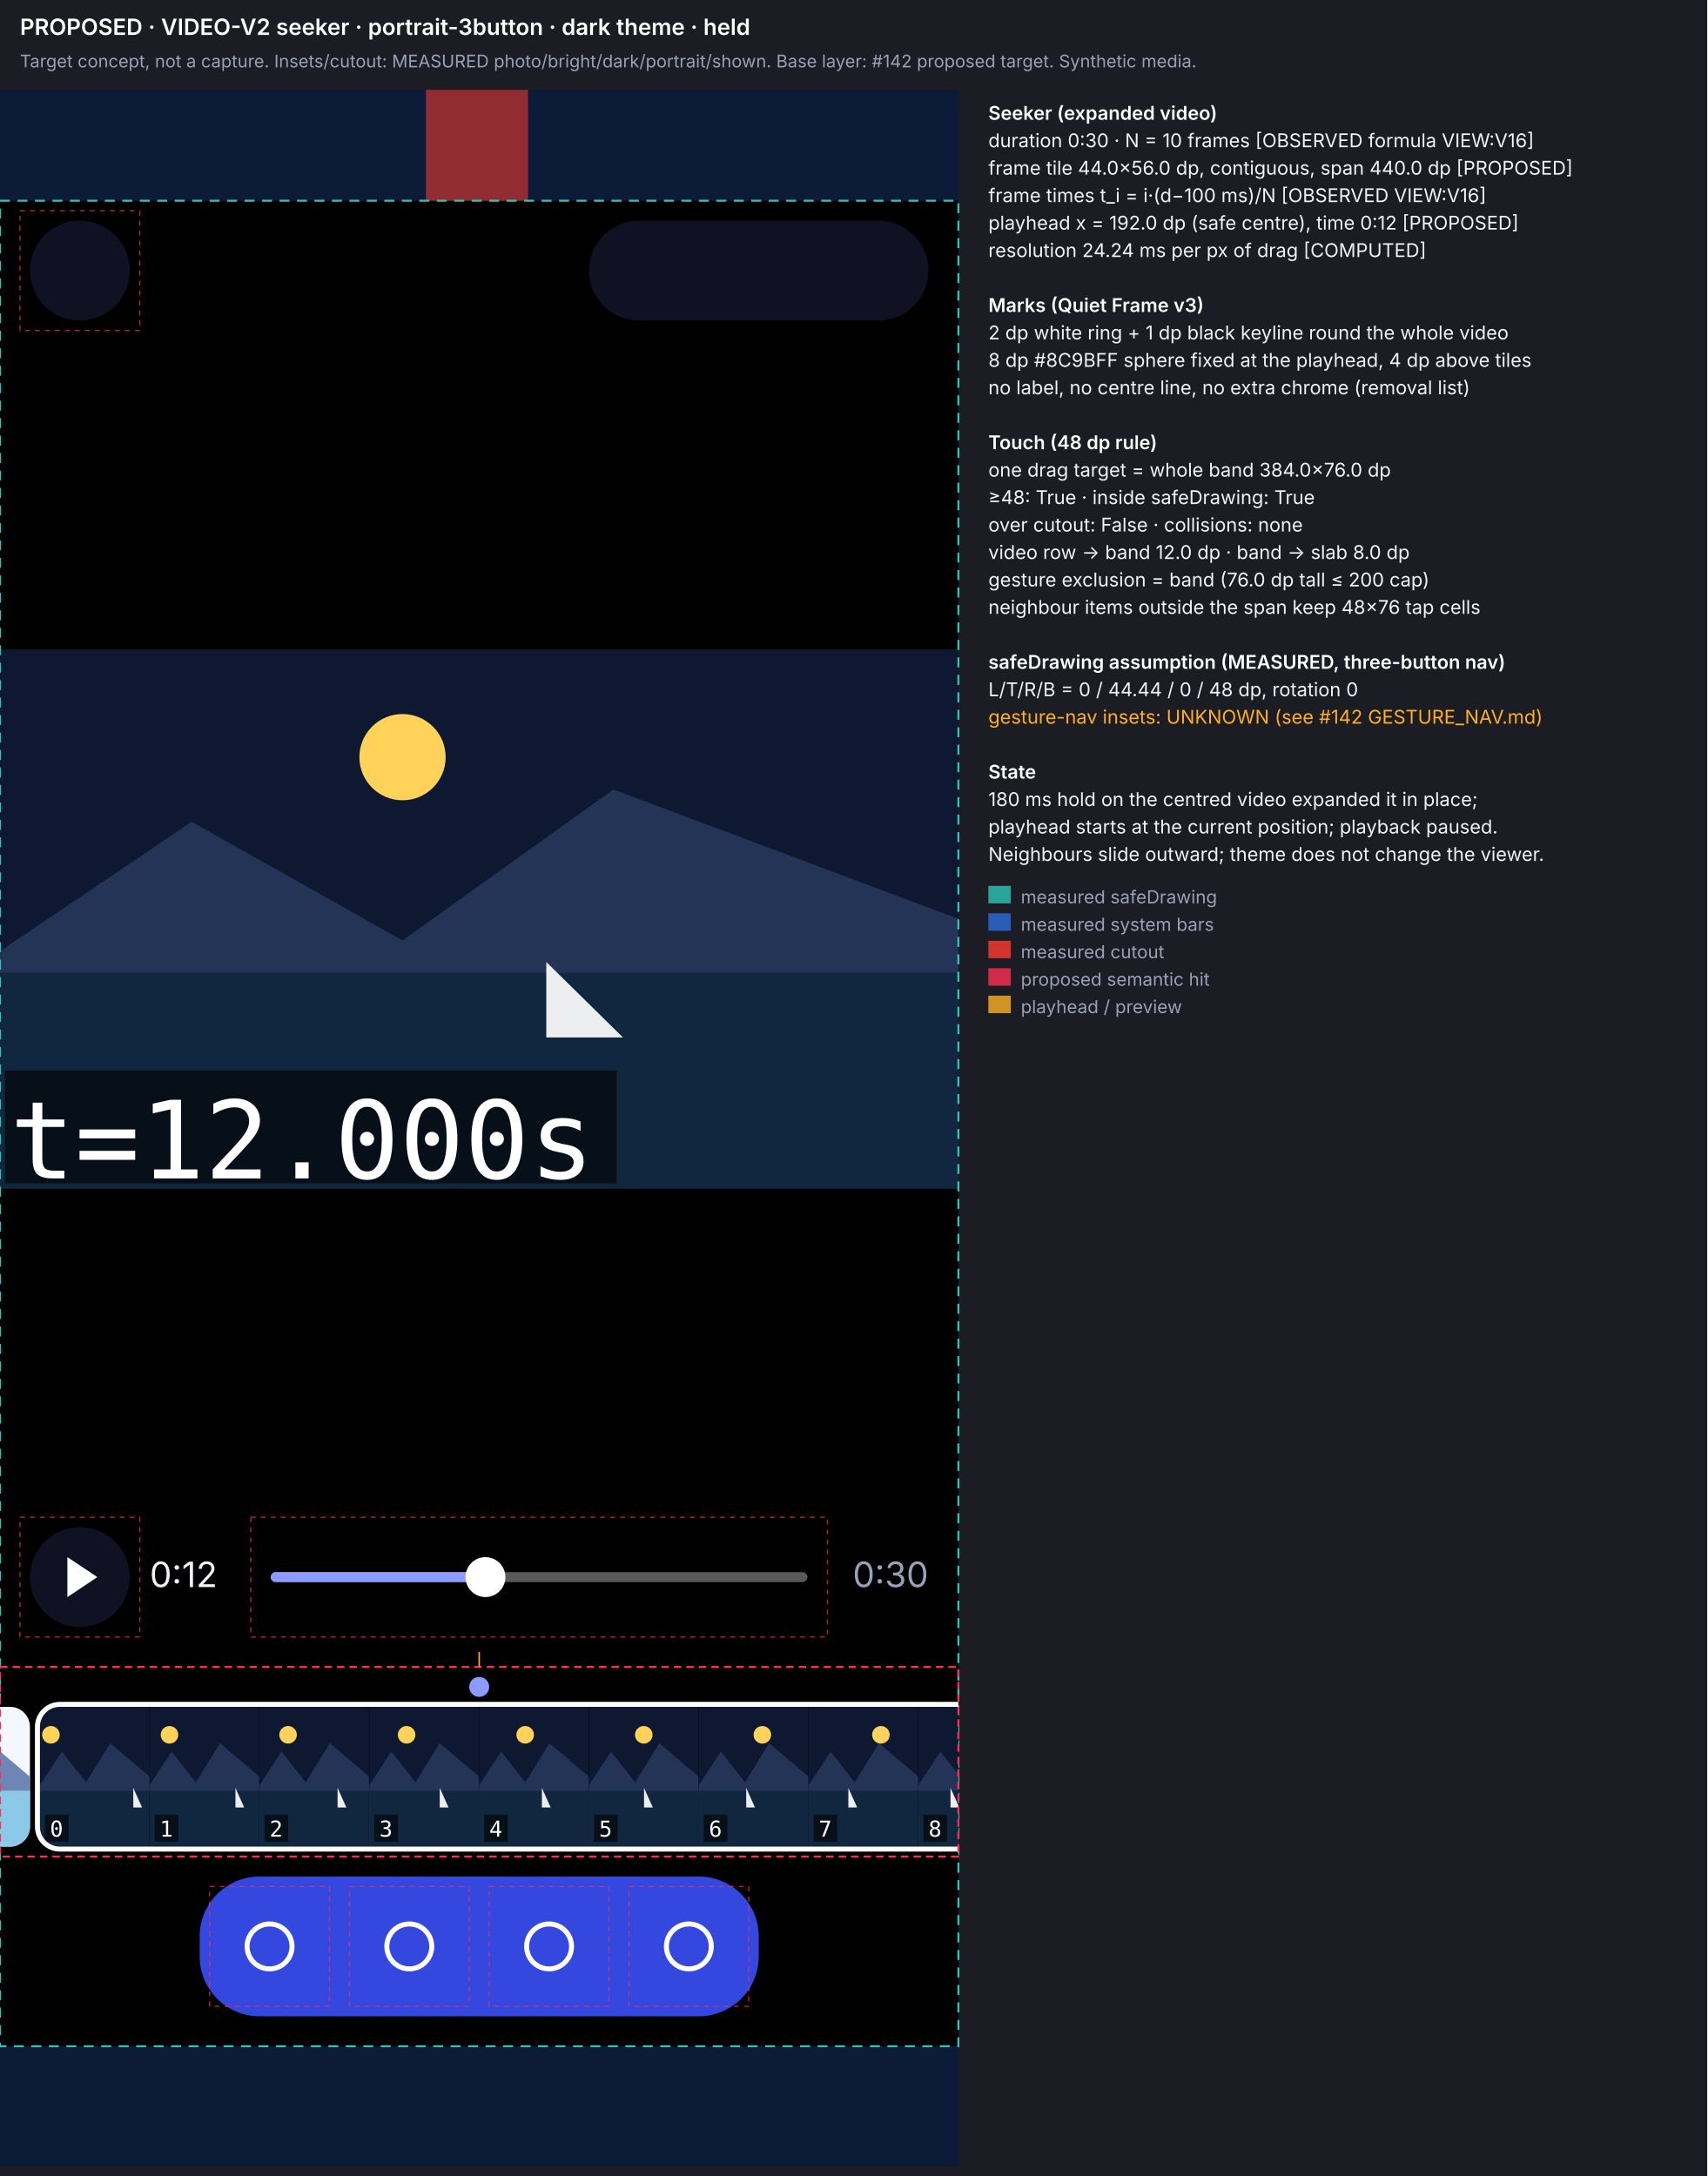
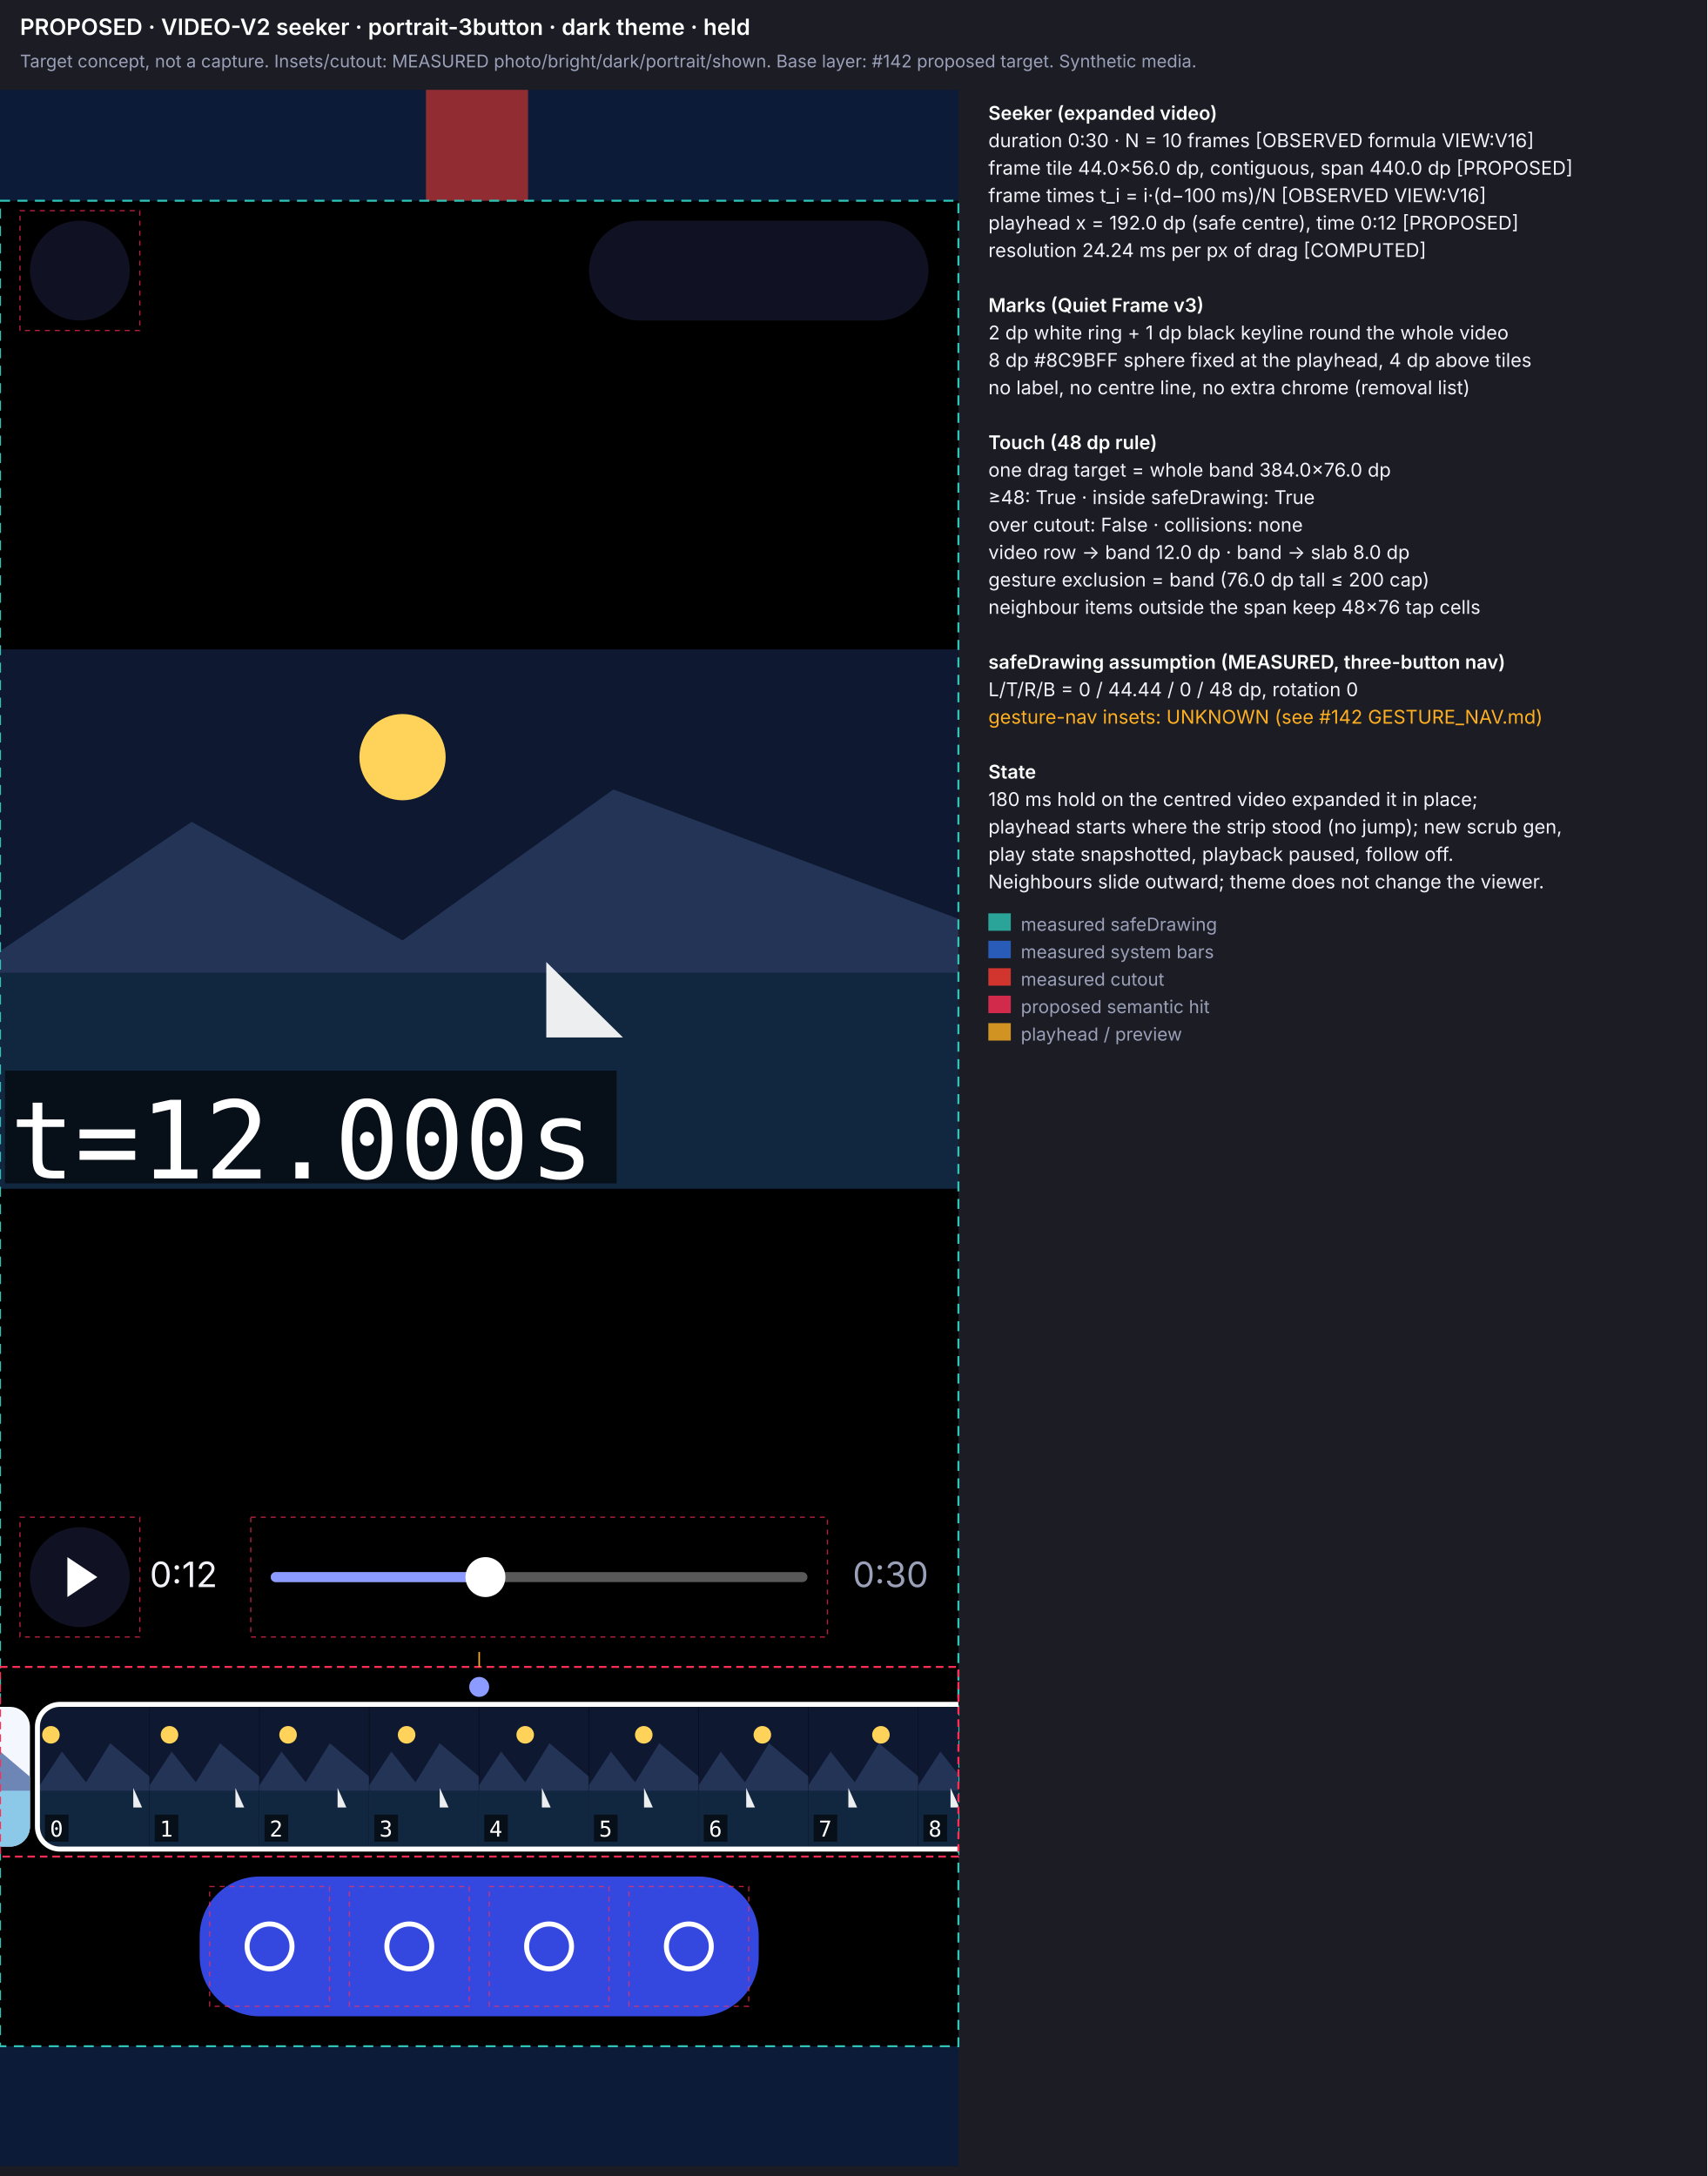
<svg xmlns="http://www.w3.org/2000/svg" viewBox="0 0 684.0 872.0" width="1368.0" height="1744.0" font-family="Funnel Sans, Inter, Arial, sans-serif">
  <rect width="684.0" height="872.0" fill="#1B1C24" />
  <text x="8" y="14" font-size="9" fill="#FFF" font-weight="600">PROPOSED · VIDEO-V2 seeker · portrait-3button · dark theme · held</text>
  <text x="8" y="27" font-size="7" fill="#9AA0B8">Target concept, not a capture. Insets/cutout: MEASURED photo/bright/dark/portrait/shown. Base layer: #142 proposed target. Synthetic media.</text>
  <g transform="translate(0,36)">
    <rect width="384.0" height="832.0" fill="#000" />
    <clipPath id="media">
      <rect x="0.0" y="224.22" width="384.0" height="216.0" rx="0" />
    </clipPath>
    <g clip-path="url(#media)">
      <rect x="0.0" y="224.22" width="384.0" height="216.0" fill="#0E1830" />
      <path d="M0.0 345.18 L76.8 293.34 L161.28 340.86 L245.76 280.38 L384.0 332.22 V440.22 H0.0 Z" fill="#243457" />
      <rect x="0.0" y="353.82" width="384.0" height="86.4" fill="#11263F" />
      <circle cx="161.28" cy="267.42" r="17.28" fill="#FFD35A" />
      <path d="M218.88 379.74 l0 -30.24 l30.72 30.24 Z" fill="#FFFFFF" opacity=".92" />
      <rect x="2.0" y="393.02" width="245.06" height="45.2" fill="#000" opacity=".6" />
      <text x="4.0" y="436.22" font-size="43.2" fill="#FFF" font-family="monospace">t=12.000s</text>
    </g>
    <rect width="384.0" height="44.44" fill="#2D6CDF" opacity=".25" />
    <rect y="784.0" width="384.0" height="48" fill="#2D6CDF" opacity=".25" />
    <rect x="170.67" y="0.0" width="40.89" height="44.44" fill="#FF3B30" opacity=".55" />
    <rect x="0" y="44.44" width="384.0" height="739.56" fill="none" stroke="#2EC4B6" stroke-dasharray="4 3" stroke-width=".8" />
    <circle cx="32.0" cy="72.44" r="20" fill="#14152A" opacity=".8" />
    <rect x="236.0" y="52.44" width="136.0" height="40.0" rx="20" fill="#14152A" opacity=".8" />
    <rect x="108.48" y="594.0" width="215.04" height="4" rx="2" fill="#FFF" opacity=".35" />
    <rect x="108.48" y="594.0" width="86.02" height="4" rx="2" fill="#8C9BFF" />
    <circle cx="194.5" cy="596.0" r="8" fill="#FFF" />
    <circle cx="32.0" cy="596.0" r="20" fill="#14152A" opacity=".8" />
    <path d="M27.0 588.0 l12 8 l-12 8 Z" fill="#FFF" />
    <text x="60.0" y="600.0" font-size="14.0" fill="#F2F3F8">0:12</text>
    <text x="372.0" y="600.0" font-size="14.0" fill="#9AA0B8" text-anchor="end">0:30</text>
    <clipPath id="bheldband">
      <rect x="0.0" y="630.0" width="384.0" height="80.0" />
    </clipPath>
    <g clip-path="url(#bheldband)">
      <clipPath id="bheldn-11">
        <rect x="-32.0" y="648.0" width="44.0" height="56.0" rx="8" />
      </clipPath>
      <g clip-path="url(#bheldn-11)">
        <rect x="-32.0" y="648.0" width="44.0" height="56.0" fill="#F5F7FF" />
        <path d="M-32.0 679.36 L-23.2 665.92 L-13.52 678.24 L-3.84 662.56 L12.0 676.0 V704.0 H-32.0 Z" fill="#6D86B5" />
        <rect x="-32.0" y="681.6" width="44.0" height="22.4" fill="#8CC8E8" />
        <circle cx="-17.04" cy="659.2" r="3.52" fill="#FFD35A" />
        <path d="M-3.84 688.32 l0 -7.84 l3.52 7.84 Z" fill="#FFFFFF" opacity=".92" />
      </g>
      <clipPath id="bheldn-12">
        <rect x="-80.0" y="648.0" width="44.0" height="56.0" rx="8" />
      </clipPath>
      <g clip-path="url(#bheldn-12)">
        <rect x="-80.0" y="648.0" width="44.0" height="56.0" fill="#0E1830" />
        <path d="M-80.0 679.36 L-71.2 665.92 L-61.52 678.24 L-51.84 662.56 L-36.0 676.0 V704.0 H-80.0 Z" fill="#243457" />
        <rect x="-80.0" y="681.6" width="44.0" height="22.4" fill="#11263F" />
        <circle cx="-65.04" cy="659.2" r="3.52" fill="#FFD35A" />
        <path d="M-51.84 688.32 l0 -7.84 l3.52 7.84 Z" fill="#FFFFFF" opacity=".92" />
      </g>
      <clipPath id="bheldspan">
        <rect x="16.0" y="648.0" width="440.0" height="56.0" rx="8" />
      </clipPath>
      <g clip-path="url(#bheldspan)">
        <rect x="16.0" y="648.0" width="44.0" height="56.0" fill="#0E1830" />
        <path d="M16.0 679.36 L24.8 665.92 L34.48 678.24 L44.16 662.56 L60.0 676.0 V704.0 H16.0 Z" fill="#243457" />
        <rect x="16.0" y="681.6" width="44.0" height="22.4" fill="#11263F" />
        <circle cx="20.4" cy="659.2" r="3.52" fill="#FFD35A" />
        <path d="M53.4 688.32 l0 -7.84 l3.52 7.84 Z" fill="#FFFFFF" opacity=".92" />
        <rect x="18.0" y="691.2" width="9.46" height="10.8" fill="#000" opacity=".6" />
        <text x="20.0" y="700.0" font-size="8.8" fill="#FFF" font-family="monospace">0</text>
        <line x1="60.0" y1="648.0" x2="60.0" y2="704.0" stroke="#000" stroke-opacity=".35" stroke-width=".5" />
        <rect x="60.0" y="648.0" width="44.0" height="56.0" fill="#0E1830" />
        <path d="M60.0 679.36 L68.8 665.92 L78.48 678.24 L88.16 662.56 L104.0 676.0 V704.0 H60.0 Z" fill="#243457" />
        <rect x="60.0" y="681.6" width="44.0" height="22.4" fill="#11263F" />
        <circle cx="67.91" cy="659.2" r="3.52" fill="#FFD35A" />
        <path d="M94.33 688.32 l0 -7.84 l3.52 7.84 Z" fill="#FFFFFF" opacity=".92" />
        <rect x="62.0" y="691.2" width="9.46" height="10.8" fill="#000" opacity=".6" />
        <text x="64.0" y="700.0" font-size="8.8" fill="#FFF" font-family="monospace">1</text>
        <line x1="104.0" y1="648.0" x2="104.0" y2="704.0" stroke="#000" stroke-opacity=".35" stroke-width=".5" />
        <rect x="104.0" y="648.0" width="44.0" height="56.0" fill="#0E1830" />
        <path d="M104.0 679.36 L112.8 665.92 L122.48 678.24 L132.16 662.56 L148.0 676.0 V704.0 H104.0 Z" fill="#243457" />
        <rect x="104.0" y="681.6" width="44.0" height="22.4" fill="#11263F" />
        <circle cx="115.42" cy="659.2" r="3.52" fill="#FFD35A" />
        <path d="M135.26 688.32 l0 -7.84 l3.52 7.84 Z" fill="#FFFFFF" opacity=".92" />
        <rect x="106.0" y="691.2" width="9.46" height="10.8" fill="#000" opacity=".6" />
        <text x="108.0" y="700.0" font-size="8.8" fill="#FFF" font-family="monospace">2</text>
        <line x1="148.0" y1="648.0" x2="148.0" y2="704.0" stroke="#000" stroke-opacity=".35" stroke-width=".5" />
        <rect x="148.0" y="648.0" width="44.0" height="56.0" fill="#0E1830" />
        <path d="M148.0 679.36 L156.8 665.92 L166.48 678.24 L176.16 662.56 L192.0 676.0 V704.0 H148.0 Z" fill="#243457" />
        <rect x="148.0" y="681.6" width="44.0" height="22.4" fill="#11263F" />
        <circle cx="162.92" cy="659.2" r="3.52" fill="#FFD35A" />
        <path d="M176.19 688.32 l0 -7.84 l3.52 7.84 Z" fill="#FFFFFF" opacity=".92" />
        <rect x="150.0" y="691.2" width="9.46" height="10.8" fill="#000" opacity=".6" />
        <text x="152.0" y="700.0" font-size="8.8" fill="#FFF" font-family="monospace">3</text>
        <line x1="192.0" y1="648.0" x2="192.0" y2="704.0" stroke="#000" stroke-opacity=".35" stroke-width=".5" />
        <rect x="192.0" y="648.0" width="44.0" height="56.0" fill="#0E1830" />
        <path d="M192.0 679.36 L200.8 665.92 L210.48 678.24 L220.16 662.56 L236.0 676.0 V704.0 H192.0 Z" fill="#243457" />
        <rect x="192.0" y="681.6" width="44.0" height="22.4" fill="#11263F" />
        <circle cx="210.43" cy="659.2" r="3.52" fill="#FFD35A" />
        <path d="M217.12 688.32 l0 -7.84 l3.52 7.84 Z" fill="#FFFFFF" opacity=".92" />
        <rect x="194.0" y="691.2" width="9.46" height="10.8" fill="#000" opacity=".6" />
        <text x="196.0" y="700.0" font-size="8.8" fill="#FFF" font-family="monospace">4</text>
        <line x1="236.0" y1="648.0" x2="236.0" y2="704.0" stroke="#000" stroke-opacity=".35" stroke-width=".5" />
        <rect x="236.0" y="648.0" width="44.0" height="56.0" fill="#0E1830" />
        <path d="M236.0 679.36 L244.8 665.92 L254.48 678.24 L264.16 662.56 L280.0 676.0 V704.0 H236.0 Z" fill="#243457" />
        <rect x="236.0" y="681.6" width="44.0" height="22.4" fill="#11263F" />
        <circle cx="257.94" cy="659.2" r="3.52" fill="#FFD35A" />
        <path d="M258.05 688.32 l0 -7.84 l3.52 7.84 Z" fill="#FFFFFF" opacity=".92" />
        <rect x="238.0" y="691.2" width="9.46" height="10.8" fill="#000" opacity=".6" />
        <text x="240.0" y="700.0" font-size="8.8" fill="#FFF" font-family="monospace">5</text>
        <line x1="280.0" y1="648.0" x2="280.0" y2="704.0" stroke="#000" stroke-opacity=".35" stroke-width=".5" />
        <rect x="280.0" y="648.0" width="44.0" height="56.0" fill="#0E1830" />
        <path d="M280.0 679.36 L288.8 665.92 L298.48 678.24 L308.16 662.56 L324.0 676.0 V704.0 H280.0 Z" fill="#243457" />
        <rect x="280.0" y="681.6" width="44.0" height="22.4" fill="#11263F" />
        <circle cx="305.45" cy="659.2" r="3.52" fill="#FFD35A" />
        <path d="M298.98 688.32 l0 -7.84 l3.52 7.84 Z" fill="#FFFFFF" opacity=".92" />
        <rect x="282.0" y="691.2" width="9.46" height="10.8" fill="#000" opacity=".6" />
        <text x="284.0" y="700.0" font-size="8.8" fill="#FFF" font-family="monospace">6</text>
        <line x1="324.0" y1="648.0" x2="324.0" y2="704.0" stroke="#000" stroke-opacity=".35" stroke-width=".5" />
        <rect x="324.0" y="648.0" width="44.0" height="56.0" fill="#0E1830" />
        <path d="M324.0 679.36 L332.8 665.92 L342.48 678.24 L352.16 662.56 L368.0 676.0 V704.0 H324.0 Z" fill="#243457" />
        <rect x="324.0" y="681.6" width="44.0" height="22.4" fill="#11263F" />
        <circle cx="352.96" cy="659.2" r="3.52" fill="#FFD35A" />
        <path d="M339.91 688.32 l0 -7.84 l3.52 7.84 Z" fill="#FFFFFF" opacity=".92" />
        <rect x="326.0" y="691.2" width="9.46" height="10.8" fill="#000" opacity=".6" />
        <text x="328.0" y="700.0" font-size="8.8" fill="#FFF" font-family="monospace">7</text>
        <line x1="368.0" y1="648.0" x2="368.0" y2="704.0" stroke="#000" stroke-opacity=".35" stroke-width=".5" />
        <rect x="368.0" y="648.0" width="44.0" height="56.0" fill="#0E1830" />
        <path d="M368.0 679.36 L376.8 665.92 L386.48 678.24 L396.16 662.56 L412.0 676.0 V704.0 H368.0 Z" fill="#243457" />
        <rect x="368.0" y="681.6" width="44.0" height="22.4" fill="#11263F" />
        <circle cx="400.47" cy="659.2" r="3.52" fill="#FFD35A" />
        <path d="M380.84 688.32 l0 -7.84 l3.52 7.84 Z" fill="#FFFFFF" opacity=".92" />
        <rect x="370.0" y="691.2" width="9.46" height="10.8" fill="#000" opacity=".6" />
        <text x="372.0" y="700.0" font-size="8.8" fill="#FFF" font-family="monospace">8</text>
        <line x1="412.0" y1="648.0" x2="412.0" y2="704.0" stroke="#000" stroke-opacity=".35" stroke-width=".5" />
        <rect x="412.0" y="648.0" width="44.0" height="56.0" fill="#0E1830" />
        <path d="M412.0 679.36 L420.8 665.92 L430.48 678.24 L440.16 662.56 L456.0 676.0 V704.0 H412.0 Z" fill="#243457" />
        <rect x="412.0" y="681.6" width="44.0" height="22.4" fill="#11263F" />
        <circle cx="447.97" cy="659.2" r="3.52" fill="#FFD35A" />
        <path d="M421.77 688.32 l0 -7.84 l3.52 7.84 Z" fill="#FFFFFF" opacity=".92" />
        <rect x="414.0" y="691.2" width="9.46" height="10.8" fill="#000" opacity=".6" />
        <text x="416.0" y="700.0" font-size="8.8" fill="#FFF" font-family="monospace">9</text>
        <line x1="456.0" y1="648.0" x2="456.0" y2="704.0" stroke="#000" stroke-opacity=".35" stroke-width=".5" />
      </g>
      <rect x="13.0" y="645.0" width="446.0" height="62.0" rx="11" fill="none" stroke="#000" stroke-width="1" />
      <rect x="15.0" y="647.0" width="442.0" height="58.0" rx="9" fill="none" stroke="#FFF" stroke-width="2" />
    </g>
    <circle cx="192.0" cy="640.0" r="5.0" fill="#000" />
    <circle cx="192.0" cy="640.0" r="4.0" fill="#8C9BFF" />
    <rect x="80.0" y="716.0" width="224.0" height="56.0" rx="24" fill="#3448E0" />
    <circle cx="108.0" cy="744.0" r="9" fill="none" stroke="#FFF" stroke-width="2" />
    <circle cx="164.0" cy="744.0" r="9" fill="none" stroke="#FFF" stroke-width="2" />
    <circle cx="220.0" cy="744.0" r="9" fill="none" stroke="#FFF" stroke-width="2" />
    <circle cx="276.0" cy="744.0" r="9" fill="none" stroke="#FFF" stroke-width="2" />
    <rect x="0.0" y="632.0" width="384.0" height="76.0" fill="none" stroke="#FF2D55" stroke-width=".8" stroke-dasharray="3 2" />
    <rect x="8.0" y="572.0" width="48.0" height="48.0" fill="none" stroke="#FF2D55" stroke-width=".5" stroke-dasharray="2 2" opacity=".7" />
    <rect x="100.48" y="572.0" width="231.04" height="48.0" fill="none" stroke="#FF2D55" stroke-width=".5" stroke-dasharray="2 2" opacity=".7" />
    <rect x="84.0" y="720.0" width="48.0" height="48.0" fill="none" stroke="#FF2D55" stroke-width=".5" stroke-dasharray="2 2" opacity=".7" />
    <rect x="140.0" y="720.0" width="48.0" height="48.0" fill="none" stroke="#FF2D55" stroke-width=".5" stroke-dasharray="2 2" opacity=".7" />
    <rect x="196.0" y="720.0" width="48.0" height="48.0" fill="none" stroke="#FF2D55" stroke-width=".5" stroke-dasharray="2 2" opacity=".7" />
    <rect x="252.0" y="720.0" width="48.0" height="48.0" fill="none" stroke="#FF2D55" stroke-width=".5" stroke-dasharray="2 2" opacity=".7" />
    <rect x="8.0" y="48.44" width="48.0" height="48.0" fill="none" stroke="#FF2D55" stroke-width=".5" stroke-dasharray="2 2" opacity=".7" />
    <line x1="192.0" y1="626.0" x2="192.0" y2="632.0" stroke="#FFB020" stroke-width=".6" />
  </g>
  <g transform="translate(396.0,48)">
    <text x="0" y="0" font-size="7.6" fill="#FFF" font-weight="600">Seeker (expanded video)</text>
    <text x="0" y="11" font-size="7.6" fill="#F2F3F8" font-weight="400">duration 0:30 · N = 10 frames  [OBSERVED formula VIEW:V16]</text>
    <text x="0" y="22" font-size="7.6" fill="#F2F3F8" font-weight="400">frame tile 44.0×56.0 dp, contiguous, span 440.0 dp  [PROPOSED]</text>
    <text x="0" y="33" font-size="7.6" fill="#F2F3F8" font-weight="400">frame times t_i = i·(d−100 ms)/N  [OBSERVED VIEW:V16]</text>
    <text x="0" y="44" font-size="7.6" fill="#F2F3F8" font-weight="400">playhead x = 192.0 dp (safe centre), time 0:12  [PROPOSED]</text>
    <text x="0" y="55" font-size="7.6" fill="#F2F3F8" font-weight="400">resolution 24.24 ms per px of drag  [COMPUTED]</text>
    <text x="0" y="66" font-size="7.6" fill="#F2F3F8" font-weight="400" />
    <text x="0" y="77" font-size="7.6" fill="#FFF" font-weight="600">Marks (Quiet Frame v3)</text>
    <text x="0" y="88" font-size="7.6" fill="#F2F3F8" font-weight="400">2 dp white ring + 1 dp black keyline round the whole video</text>
    <text x="0" y="99" font-size="7.6" fill="#F2F3F8" font-weight="400">8 dp #8C9BFF sphere fixed at the playhead, 4 dp above tiles</text>
    <text x="0" y="110" font-size="7.6" fill="#F2F3F8" font-weight="400">no label, no centre line, no extra chrome (removal list)</text>
    <text x="0" y="121" font-size="7.6" fill="#F2F3F8" font-weight="400" />
    <text x="0" y="132" font-size="7.6" fill="#FFF" font-weight="600">Touch (48 dp rule)</text>
    <text x="0" y="143" font-size="7.6" fill="#F2F3F8" font-weight="400">one drag target = whole band 384.0×76.0 dp</text>
    <text x="0" y="154" font-size="7.6" fill="#F2F3F8" font-weight="400">≥48: True · inside safeDrawing: True</text>
    <text x="0" y="165" font-size="7.6" fill="#F2F3F8" font-weight="400">over cutout: False · collisions: none</text>
    <text x="0" y="176" font-size="7.6" fill="#F2F3F8" font-weight="400">video row → band 12.0 dp · band → slab 8.0 dp</text>
    <text x="0" y="187" font-size="7.6" fill="#F2F3F8" font-weight="400">gesture exclusion = band (76.0 dp tall ≤ 200 cap)</text>
    <text x="0" y="198" font-size="7.6" fill="#F2F3F8" font-weight="400">neighbour items outside the span keep 48×76 tap cells</text>
    <text x="0" y="209" font-size="7.6" fill="#F2F3F8" font-weight="400" />
    <text x="0" y="220" font-size="7.6" fill="#FFF" font-weight="600">safeDrawing assumption (MEASURED, three-button nav)</text>
    <text x="0" y="231" font-size="7.6" fill="#F2F3F8" font-weight="400">L/T/R/B = 0 / 44.44 / 0 / 48 dp, rotation 0</text>
    <text x="0" y="242" font-size="7.6" fill="#FFB020" font-weight="400">gesture-nav insets: UNKNOWN (see #142 GESTURE_NAV.md)</text>
    <text x="0" y="253" font-size="7.6" fill="#F2F3F8" font-weight="400" />
    <text x="0" y="264" font-size="7.6" fill="#FFF" font-weight="600">State</text>
    <text x="0" y="275" font-size="7.6" fill="#F2F3F8" font-weight="400">180 ms hold on the centred video expanded it in place;</text>
-     <text x="0" y="286" font-size="7.6" fill="#F2F3F8" font-weight="400">playhead starts at the current position; playback paused.</text>
-     <text x="0" y="297" font-size="7.6" fill="#F2F3F8" font-weight="400">Neighbours slide outward; theme does not change the viewer.</text>
-     <rect x="0" y="307" width="9" height="7" fill="#2EC4B6" opacity=".8" />
-     <text x="13" y="314" font-size="7.2" fill="#9AA0B8">measured safeDrawing</text>
-     <rect x="0" y="318" width="9" height="7" fill="#2D6CDF" opacity=".8" />
-     <text x="13" y="325" font-size="7.2" fill="#9AA0B8">measured system bars</text>
-     <rect x="0" y="329" width="9" height="7" fill="#FF3B30" opacity=".8" />
-     <text x="13" y="336" font-size="7.2" fill="#9AA0B8">measured cutout</text>
-     <rect x="0" y="340" width="9" height="7" fill="#FF2D55" opacity=".8" />
-     <text x="13" y="347" font-size="7.2" fill="#9AA0B8">proposed semantic hit</text>
-     <rect x="0" y="351" width="9" height="7" fill="#FFB020" opacity=".8" />
-     <text x="13" y="358" font-size="7.2" fill="#9AA0B8">playhead / preview</text>
+     <text x="0" y="286" font-size="7.6" fill="#F2F3F8" font-weight="400">playhead starts where the strip stood (no jump); new scrub gen,</text>
+     <text x="0" y="297" font-size="7.6" fill="#F2F3F8" font-weight="400">play state snapshotted, playback paused, follow off.</text>
+     <text x="0" y="308" font-size="7.6" fill="#F2F3F8" font-weight="400">Neighbours slide outward; theme does not change the viewer.</text>
+     <rect x="0" y="318" width="9" height="7" fill="#2EC4B6" opacity=".8" />
+     <text x="13" y="325" font-size="7.2" fill="#9AA0B8">measured safeDrawing</text>
+     <rect x="0" y="329" width="9" height="7" fill="#2D6CDF" opacity=".8" />
+     <text x="13" y="336" font-size="7.2" fill="#9AA0B8">measured system bars</text>
+     <rect x="0" y="340" width="9" height="7" fill="#FF3B30" opacity=".8" />
+     <text x="13" y="347" font-size="7.2" fill="#9AA0B8">measured cutout</text>
+     <rect x="0" y="351" width="9" height="7" fill="#FF2D55" opacity=".8" />
+     <text x="13" y="358" font-size="7.2" fill="#9AA0B8">proposed semantic hit</text>
+     <rect x="0" y="362" width="9" height="7" fill="#FFB020" opacity=".8" />
+     <text x="13" y="369" font-size="7.2" fill="#9AA0B8">playhead / preview</text>
  </g>
</svg>
